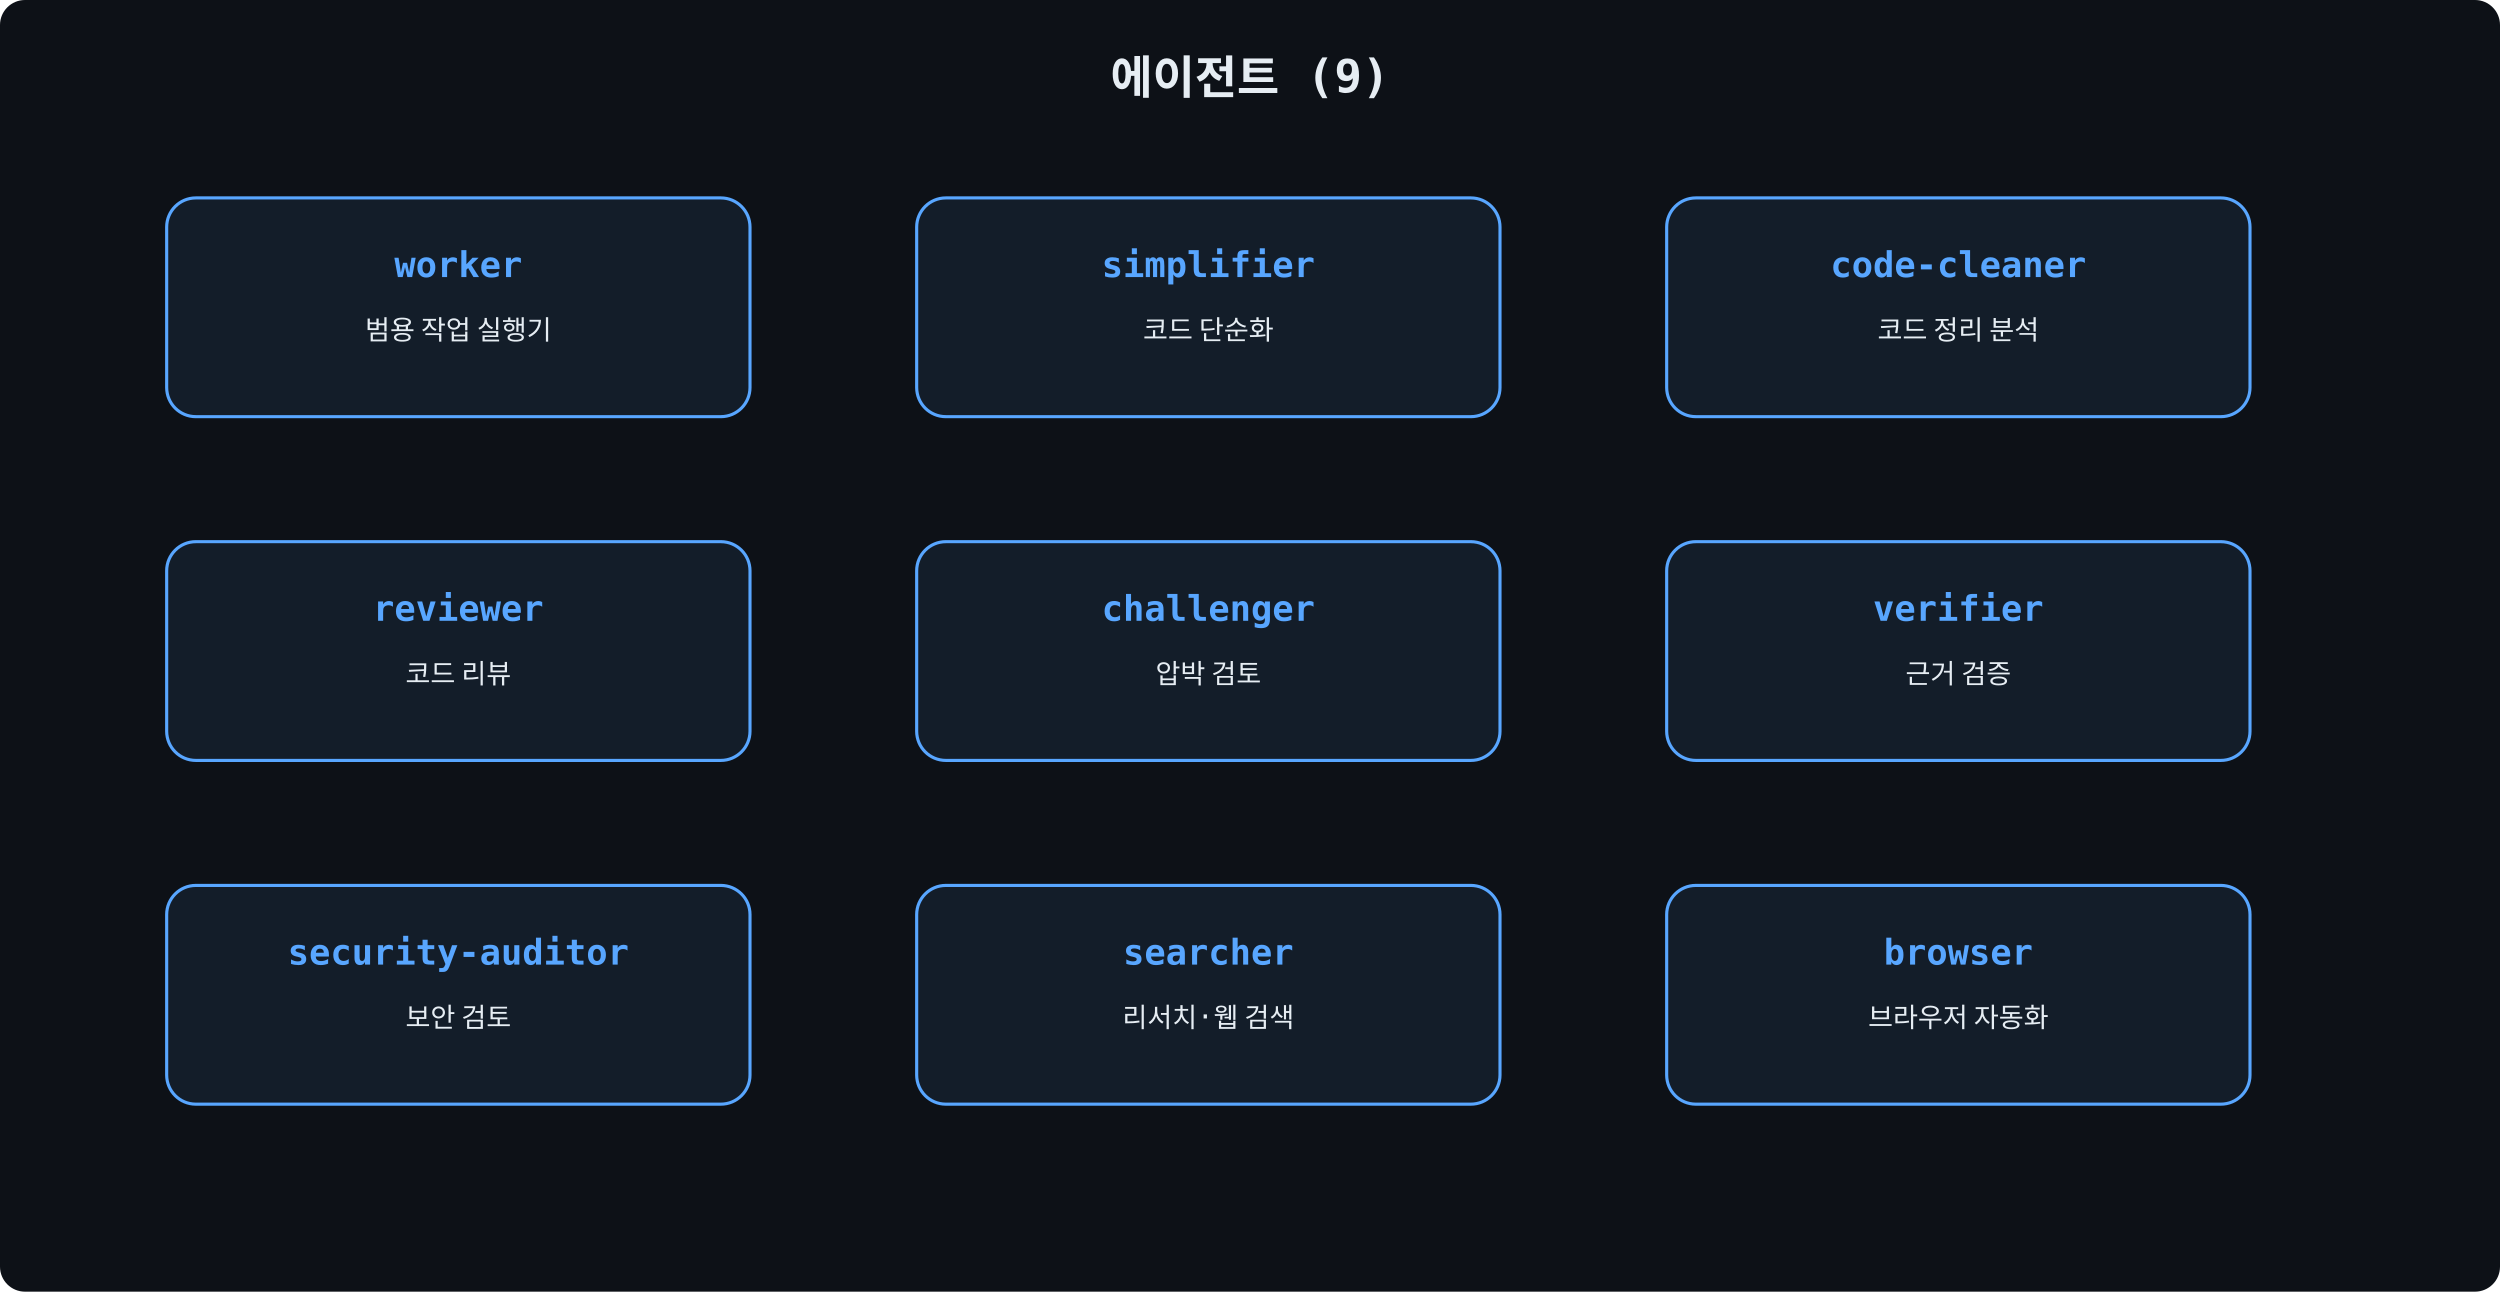
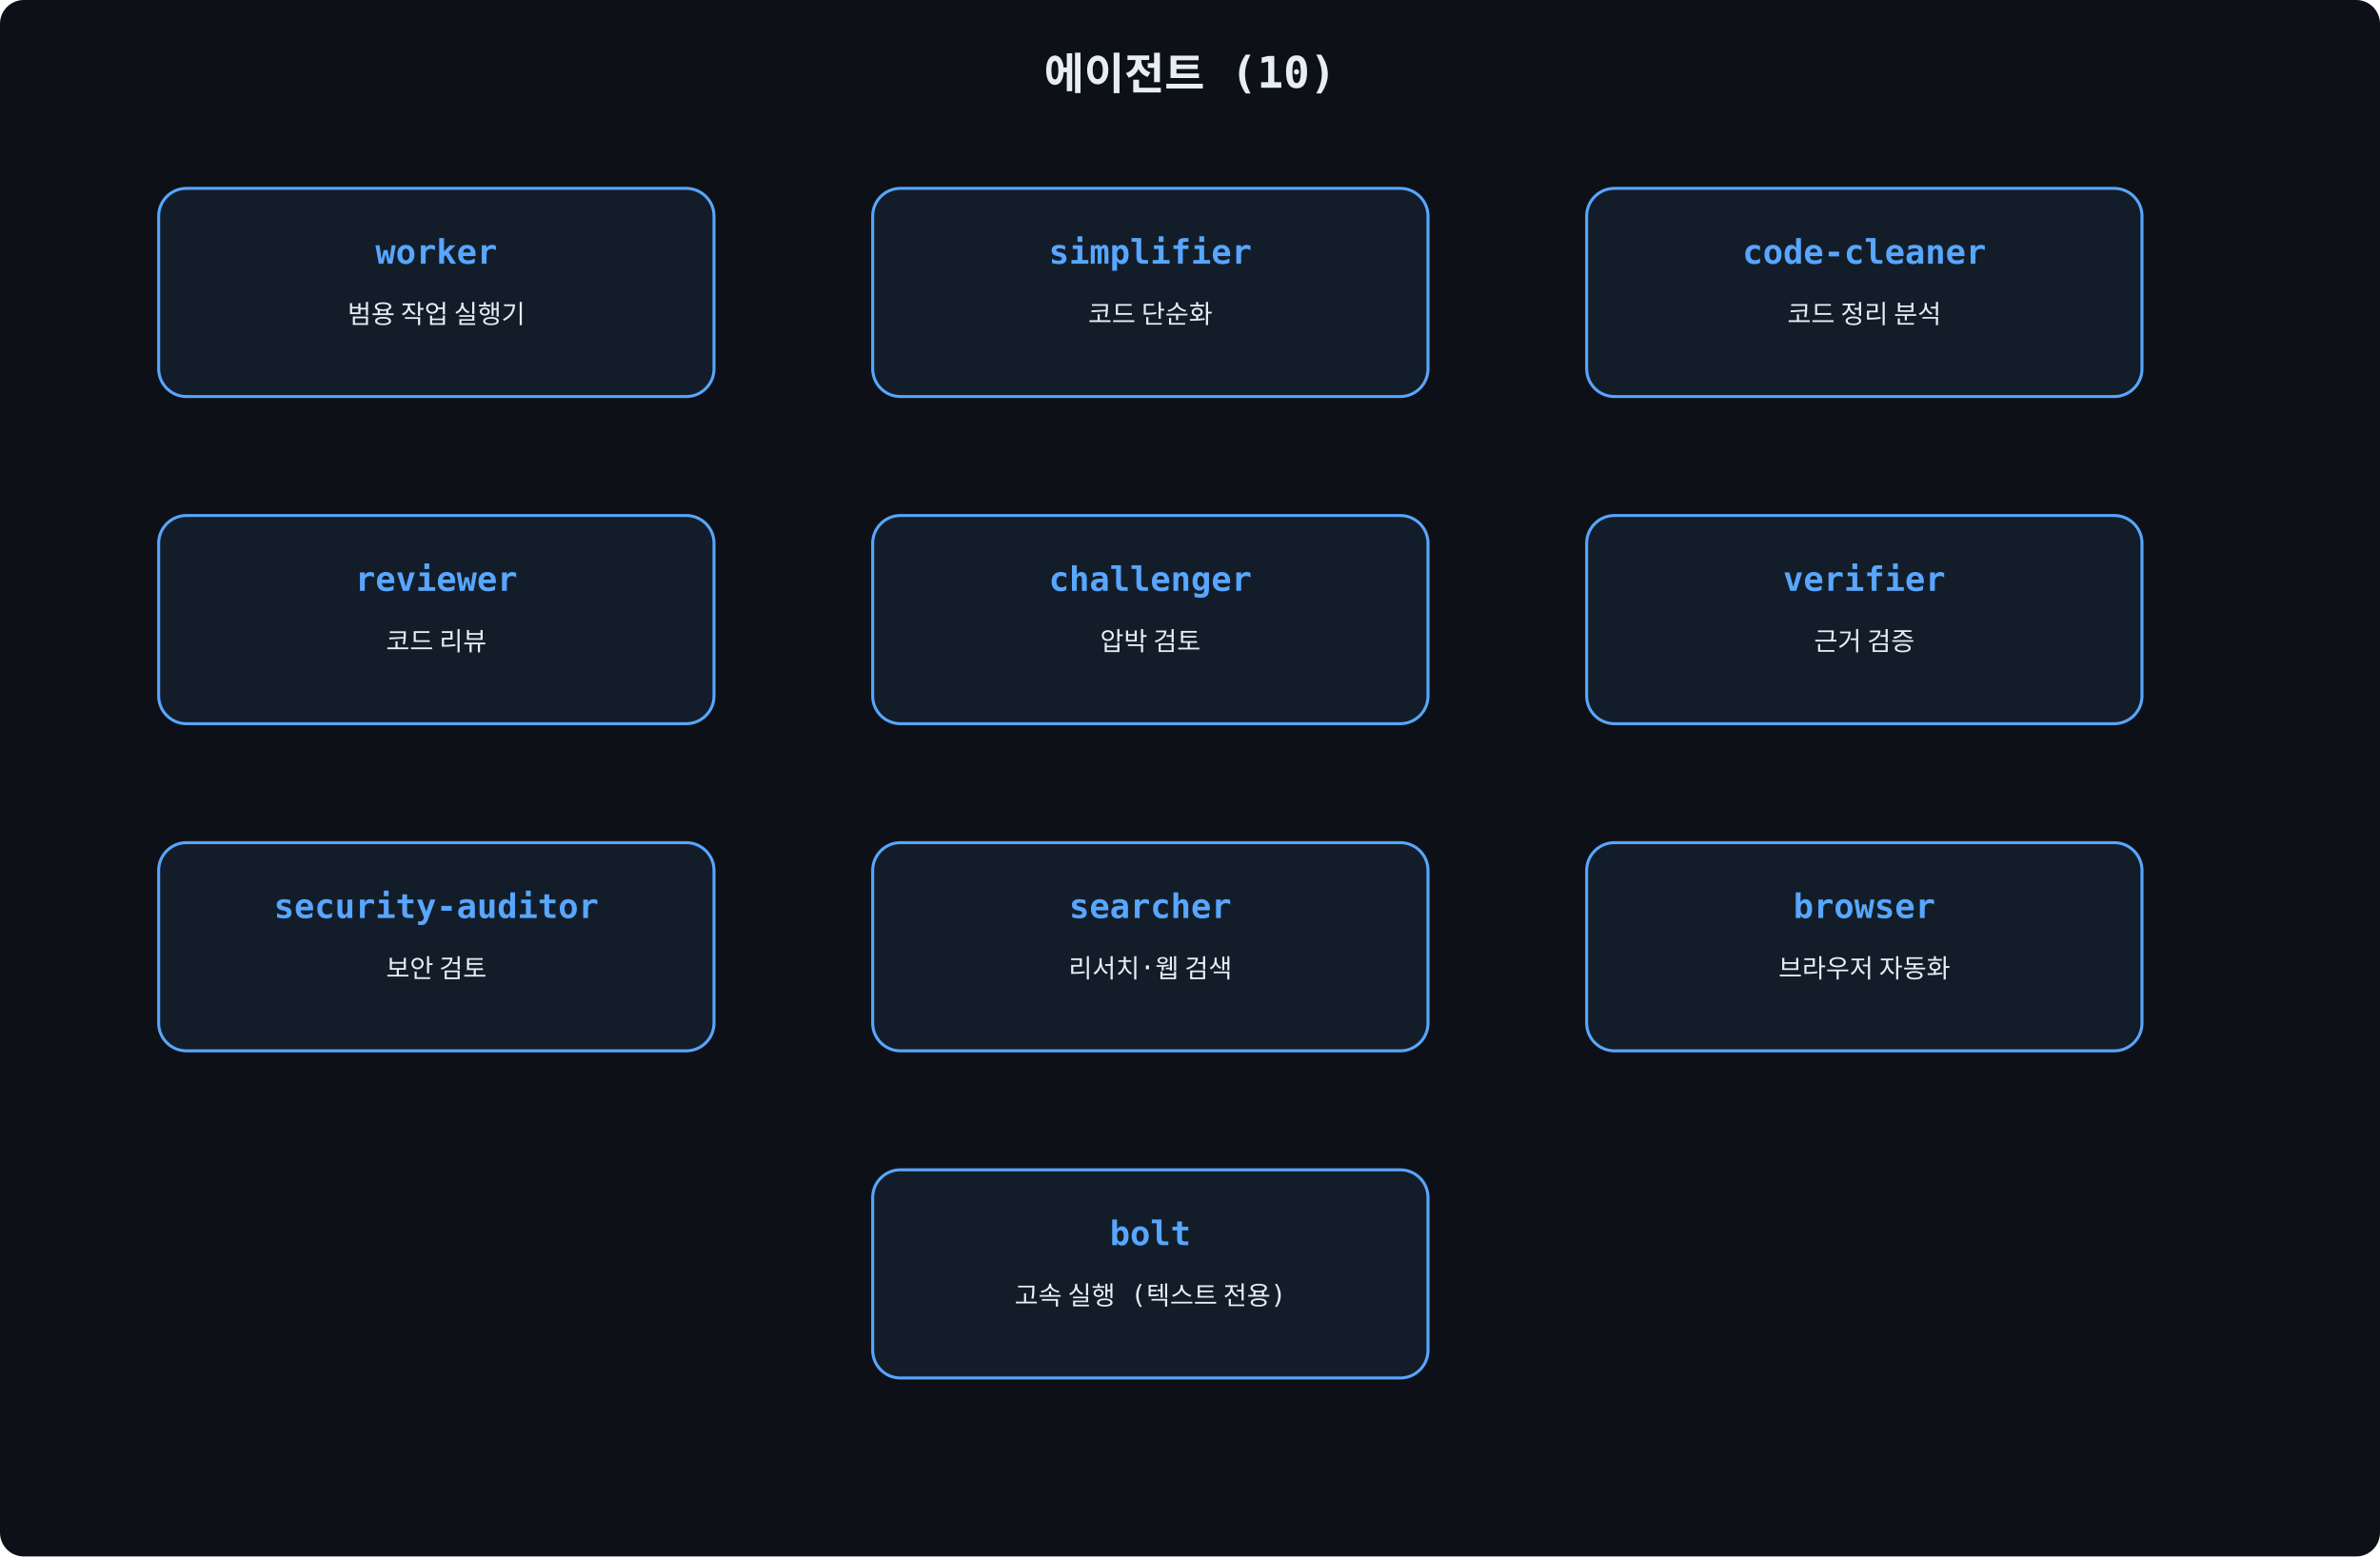
- <svg xmlns="http://www.w3.org/2000/svg" viewBox="0 0 1200 620" width="1200" height="620">
-   <rect width="1200" height="620" fill="#0d1117" rx="12" />
-   <text x="600" y="45" text-anchor="middle" fill="#e6edf3" font-family="monospace, 'Noto Sans KR', sans-serif" font-size="22" font-weight="bold">에이전트 (9)</text>
+ <svg xmlns="http://www.w3.org/2000/svg" viewBox="0 0 1200 785" width="1200" height="785">
+   <rect width="1200" height="785" fill="#0d1117" rx="12" />
+   <text x="600" y="45" text-anchor="middle" fill="#e6edf3" font-family="monospace, 'Noto Sans KR', sans-serif" font-size="22" font-weight="bold">에이전트 (10)</text>
  <g transform="translate(80,95)">
    <rect width="280" height="105" rx="14" fill="rgba(88,166,255,0.08)" stroke="#58a6ff" stroke-width="1.5" />
    <text x="140" y="38" text-anchor="middle" fill="#58a6ff" font-family="monospace, 'Noto Sans KR', sans-serif" font-size="17" font-weight="bold">worker</text>
    <text x="140" y="68" text-anchor="middle" fill="#e6edf3" font-family="monospace, 'Noto Sans KR', sans-serif" font-size="13">범용 작업 실행기</text>
  </g>
  <g transform="translate(440,95)">
    <rect width="280" height="105" rx="14" fill="rgba(88,166,255,0.08)" stroke="#58a6ff" stroke-width="1.5" />
    <text x="140" y="38" text-anchor="middle" fill="#58a6ff" font-family="monospace, 'Noto Sans KR', sans-serif" font-size="17" font-weight="bold">simplifier</text>
    <text x="140" y="68" text-anchor="middle" fill="#e6edf3" font-family="monospace, 'Noto Sans KR', sans-serif" font-size="13">코드 단순화</text>
  </g>
  <g transform="translate(800,95)">
    <rect width="280" height="105" rx="14" fill="rgba(88,166,255,0.08)" stroke="#58a6ff" stroke-width="1.5" />
    <text x="140" y="38" text-anchor="middle" fill="#58a6ff" font-family="monospace, 'Noto Sans KR', sans-serif" font-size="17" font-weight="bold">code-cleaner</text>
    <text x="140" y="68" text-anchor="middle" fill="#e6edf3" font-family="monospace, 'Noto Sans KR', sans-serif" font-size="13">코드 정리 분석</text>
  </g>
  <g transform="translate(80,260)">
    <rect width="280" height="105" rx="14" fill="rgba(88,166,255,0.08)" stroke="#58a6ff" stroke-width="1.5" />
    <text x="140" y="38" text-anchor="middle" fill="#58a6ff" font-family="monospace, 'Noto Sans KR', sans-serif" font-size="17" font-weight="bold">reviewer</text>
    <text x="140" y="68" text-anchor="middle" fill="#e6edf3" font-family="monospace, 'Noto Sans KR', sans-serif" font-size="13">코드 리뷰</text>
  </g>
  <g transform="translate(440,260)">
    <rect width="280" height="105" rx="14" fill="rgba(88,166,255,0.08)" stroke="#58a6ff" stroke-width="1.5" />
    <text x="140" y="38" text-anchor="middle" fill="#58a6ff" font-family="monospace, 'Noto Sans KR', sans-serif" font-size="17" font-weight="bold">challenger</text>
    <text x="140" y="68" text-anchor="middle" fill="#e6edf3" font-family="monospace, 'Noto Sans KR', sans-serif" font-size="13">압박 검토</text>
  </g>
  <g transform="translate(800,260)">
    <rect width="280" height="105" rx="14" fill="rgba(88,166,255,0.08)" stroke="#58a6ff" stroke-width="1.5" />
    <text x="140" y="38" text-anchor="middle" fill="#58a6ff" font-family="monospace, 'Noto Sans KR', sans-serif" font-size="17" font-weight="bold">verifier</text>
    <text x="140" y="68" text-anchor="middle" fill="#e6edf3" font-family="monospace, 'Noto Sans KR', sans-serif" font-size="13">근거 검증</text>
  </g>
  <g transform="translate(80,425)">
    <rect width="280" height="105" rx="14" fill="rgba(88,166,255,0.08)" stroke="#58a6ff" stroke-width="1.5" />
    <text x="140" y="38" text-anchor="middle" fill="#58a6ff" font-family="monospace, 'Noto Sans KR', sans-serif" font-size="17" font-weight="bold">security-auditor</text>
    <text x="140" y="68" text-anchor="middle" fill="#e6edf3" font-family="monospace, 'Noto Sans KR', sans-serif" font-size="13">보안 검토</text>
  </g>
  <g transform="translate(440,425)">
    <rect width="280" height="105" rx="14" fill="rgba(88,166,255,0.08)" stroke="#58a6ff" stroke-width="1.5" />
    <text x="140" y="38" text-anchor="middle" fill="#58a6ff" font-family="monospace, 'Noto Sans KR', sans-serif" font-size="17" font-weight="bold">searcher</text>
    <text x="140" y="68" text-anchor="middle" fill="#e6edf3" font-family="monospace, 'Noto Sans KR', sans-serif" font-size="13">리서치·웹 검색</text>
  </g>
  <g transform="translate(800,425)">
    <rect width="280" height="105" rx="14" fill="rgba(88,166,255,0.08)" stroke="#58a6ff" stroke-width="1.5" />
    <text x="140" y="38" text-anchor="middle" fill="#58a6ff" font-family="monospace, 'Noto Sans KR', sans-serif" font-size="17" font-weight="bold">browser</text>
    <text x="140" y="68" text-anchor="middle" fill="#e6edf3" font-family="monospace, 'Noto Sans KR', sans-serif" font-size="13">브라우저 자동화</text>
  </g>
+   <g transform="translate(440,590)">
+     <rect width="280" height="105" rx="14" fill="rgba(88,166,255,0.08)" stroke="#58a6ff" stroke-width="1.5" />
+     <text x="140" y="38" text-anchor="middle" fill="#58a6ff" font-family="monospace, 'Noto Sans KR', sans-serif" font-size="17" font-weight="bold">bolt</text>
+     <text x="140" y="68" text-anchor="middle" fill="#e6edf3" font-family="monospace, 'Noto Sans KR', sans-serif" font-size="13">고속 실행 (텍스트 전용)</text>
+   </g>
</svg>
